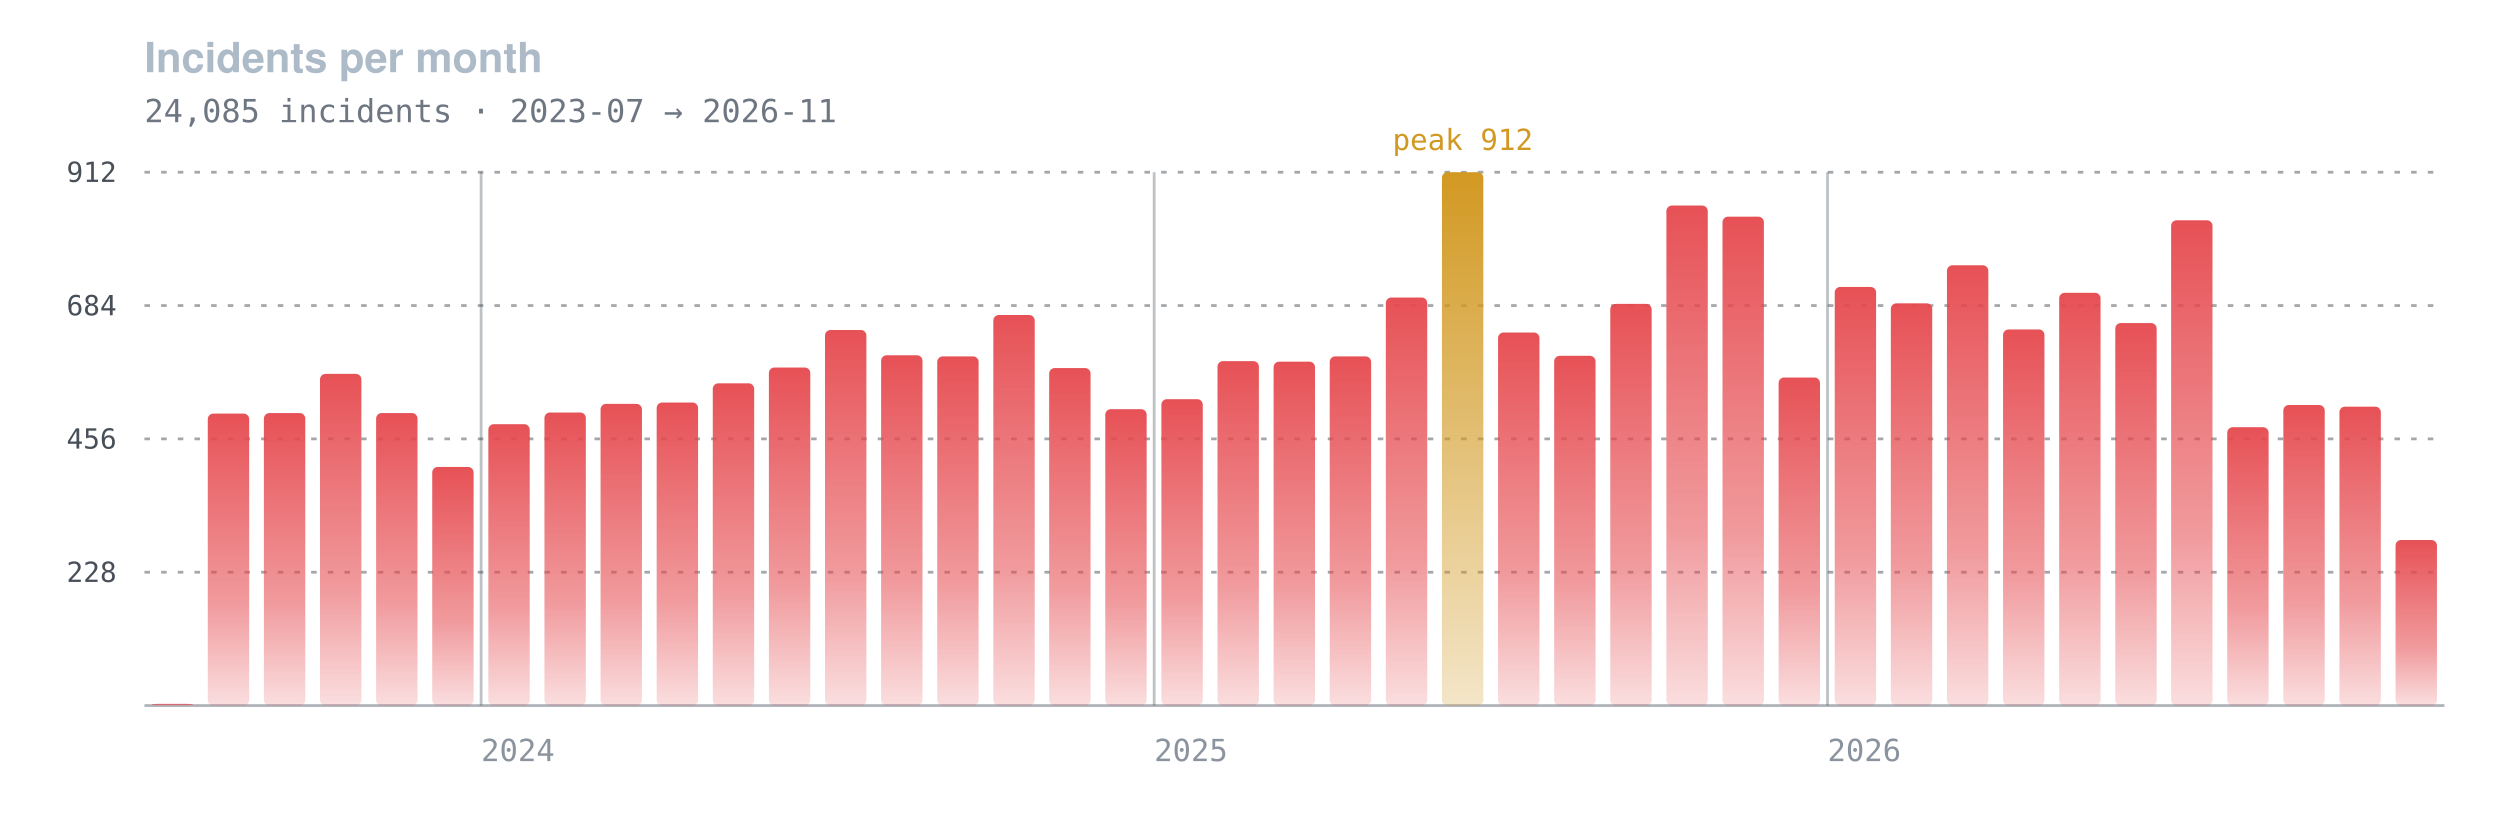
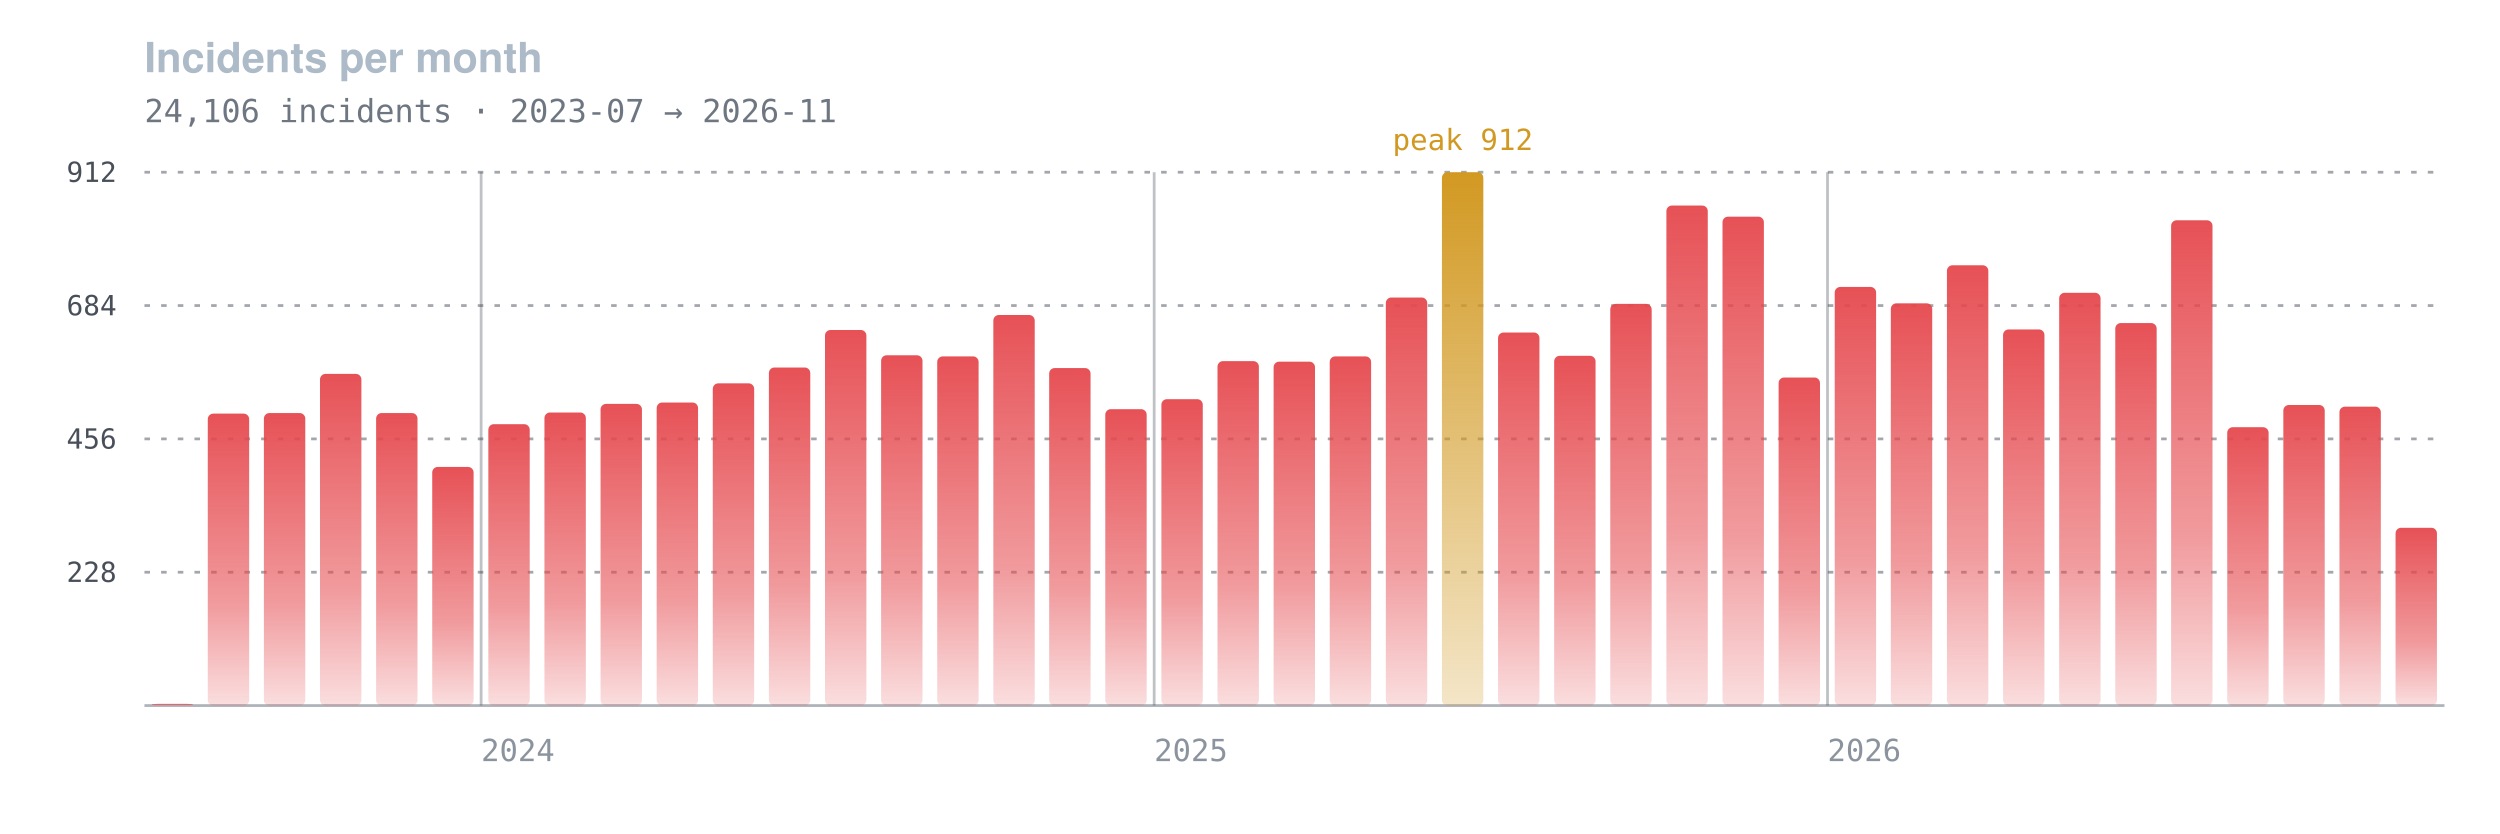
<svg xmlns="http://www.w3.org/2000/svg" viewBox="0 0 900 300" width="900" height="300" role="img">
  <defs>
    <linearGradient id="bg" x1="0" y1="0" x2="0" y2="1">
      <stop offset="0%" stop-color="#e5484d" stop-opacity="0.95" />
      <stop offset="65%" stop-color="#e5484d" stop-opacity="0.55" />
      <stop offset="100%" stop-color="#e5484d" stop-opacity="0.18" />
    </linearGradient>
    <linearGradient id="pk" x1="0" y1="0" x2="0" y2="1">
      <stop offset="0%" stop-color="#d29922" stop-opacity="1" />
      <stop offset="100%" stop-color="#d29922" stop-opacity="0.25" />
    </linearGradient>
  </defs>
  <text x="52" y="26" fill="#adbac7" font-size="15" font-family="-apple-system,BlinkMacSystemFont,Segoe UI,Helvetica,Arial,sans-serif" font-weight="600">Incidents per month</text>
-   <text x="52" y="44" fill="#6e7681" font-size="11.5" font-family="ui-monospace,SFMono-Regular,Menlo,Consolas,monospace">24,085 incidents · 2023-07 → 2026-11</text>
+   <text x="52" y="44" fill="#6e7681" font-size="11.5" font-family="ui-monospace,SFMono-Regular,Menlo,Consolas,monospace">24,106 incidents · 2023-07 → 2026-11</text>
  <line x1="52" y1="206.0" x2="880" y2="206.0" stroke="#484f58" stroke-width="1" stroke-dasharray="2 4" opacity="0.5" />
  <text x="42" y="209.5" fill="#484f58" font-size="10" font-family="ui-monospace,SFMono-Regular,Menlo,Consolas,monospace" text-anchor="end">228</text>
  <line x1="52" y1="158.0" x2="880" y2="158.0" stroke="#484f58" stroke-width="1" stroke-dasharray="2 4" opacity="0.5" />
  <text x="42" y="161.5" fill="#484f58" font-size="10" font-family="ui-monospace,SFMono-Regular,Menlo,Consolas,monospace" text-anchor="end">456</text>
  <line x1="52" y1="110.0" x2="880" y2="110.0" stroke="#484f58" stroke-width="1" stroke-dasharray="2 4" opacity="0.5" />
  <text x="42" y="113.5" fill="#484f58" font-size="10" font-family="ui-monospace,SFMono-Regular,Menlo,Consolas,monospace" text-anchor="end">684</text>
  <line x1="52" y1="62.0" x2="880" y2="62.0" stroke="#484f58" stroke-width="1" stroke-dasharray="2 4" opacity="0.5" />
  <text x="42" y="65.5" fill="#484f58" font-size="10" font-family="ui-monospace,SFMono-Regular,Menlo,Consolas,monospace" text-anchor="end">912</text>
  <line x1="52" y1="254" x2="880" y2="254" stroke="#6e7681" stroke-width="1" opacity="0.55" />
  <rect x="54.6" y="253.4" width="14.9" height="0.6" rx="2" fill="url(#bg)" />
  <rect x="74.8" y="148.9" width="14.9" height="105.1" rx="2" fill="url(#bg)" />
  <rect x="95.0" y="148.7" width="14.9" height="105.3" rx="2" fill="url(#bg)" />
  <rect x="115.2" y="134.6" width="14.9" height="119.4" rx="2" fill="url(#bg)" />
  <rect x="135.4" y="148.7" width="14.9" height="105.3" rx="2" fill="url(#bg)" />
  <rect x="155.6" y="168.1" width="14.9" height="85.9" rx="2" fill="url(#bg)" />
  <rect x="175.8" y="152.7" width="14.9" height="101.3" rx="2" fill="url(#bg)" />
  <line x1="173.2" y1="62" x2="173.2" y2="254" stroke="#484f58" stroke-width="1" opacity="0.35" />
  <text x="173.2" y="274" fill="#8b949e" font-size="11" font-family="ui-monospace,SFMono-Regular,Menlo,Consolas,monospace">2024</text>
  <rect x="196.0" y="148.5" width="14.9" height="105.5" rx="2" fill="url(#bg)" />
  <rect x="216.2" y="145.4" width="14.9" height="108.6" rx="2" fill="url(#bg)" />
  <rect x="236.4" y="144.9" width="14.9" height="109.1" rx="2" fill="url(#bg)" />
  <rect x="256.6" y="138.0" width="14.9" height="116.0" rx="2" fill="url(#bg)" />
  <rect x="276.8" y="132.3" width="14.9" height="121.7" rx="2" fill="url(#bg)" />
  <rect x="297.0" y="118.8" width="14.9" height="135.2" rx="2" fill="url(#bg)" />
  <rect x="317.2" y="127.9" width="14.9" height="126.1" rx="2" fill="url(#bg)" />
  <rect x="337.4" y="128.3" width="14.9" height="125.7" rx="2" fill="url(#bg)" />
  <rect x="357.6" y="113.4" width="14.9" height="140.6" rx="2" fill="url(#bg)" />
  <rect x="377.7" y="132.5" width="14.9" height="121.5" rx="2" fill="url(#bg)" />
  <rect x="397.9" y="147.3" width="14.9" height="106.7" rx="2" fill="url(#bg)" />
  <rect x="418.1" y="143.7" width="14.9" height="110.3" rx="2" fill="url(#bg)" />
  <line x1="415.5" y1="62" x2="415.5" y2="254" stroke="#484f58" stroke-width="1" opacity="0.35" />
  <text x="415.5" y="274" fill="#8b949e" font-size="11" font-family="ui-monospace,SFMono-Regular,Menlo,Consolas,monospace">2025</text>
  <rect x="438.3" y="130.0" width="14.9" height="124.0" rx="2" fill="url(#bg)" />
  <rect x="458.5" y="130.2" width="14.9" height="123.8" rx="2" fill="url(#bg)" />
  <rect x="478.7" y="128.3" width="14.9" height="125.7" rx="2" fill="url(#bg)" />
  <rect x="498.9" y="107.1" width="14.9" height="146.9" rx="2" fill="url(#bg)" />
  <rect x="519.1" y="62.0" width="14.9" height="192.0" rx="2" fill="url(#pk)" />
  <rect x="539.3" y="119.7" width="14.9" height="134.3" rx="2" fill="url(#bg)" />
  <rect x="559.5" y="128.1" width="14.9" height="125.9" rx="2" fill="url(#bg)" />
  <rect x="579.7" y="109.4" width="14.9" height="144.6" rx="2" fill="url(#bg)" />
  <rect x="599.9" y="74.0" width="14.9" height="180.0" rx="2" fill="url(#bg)" />
  <rect x="620.1" y="78.0" width="14.9" height="176.0" rx="2" fill="url(#bg)" />
  <rect x="640.3" y="135.9" width="14.9" height="118.1" rx="2" fill="url(#bg)" />
  <rect x="660.5" y="103.3" width="14.9" height="150.7" rx="2" fill="url(#bg)" />
  <line x1="657.9" y1="62" x2="657.9" y2="254" stroke="#484f58" stroke-width="1" opacity="0.35" />
  <text x="657.9" y="274" fill="#8b949e" font-size="11" font-family="ui-monospace,SFMono-Regular,Menlo,Consolas,monospace">2026</text>
  <rect x="680.7" y="109.2" width="14.9" height="144.8" rx="2" fill="url(#bg)" />
  <rect x="700.9" y="95.5" width="14.9" height="158.5" rx="2" fill="url(#bg)" />
  <rect x="721.1" y="118.6" width="14.9" height="135.4" rx="2" fill="url(#bg)" />
  <rect x="741.3" y="105.4" width="14.9" height="148.6" rx="2" fill="url(#bg)" />
  <rect x="761.5" y="116.3" width="14.9" height="137.7" rx="2" fill="url(#bg)" />
  <rect x="781.6" y="79.3" width="14.9" height="174.7" rx="2" fill="url(#bg)" />
  <rect x="801.8" y="153.8" width="14.9" height="100.2" rx="2" fill="url(#bg)" />
  <rect x="822.0" y="145.8" width="14.9" height="108.2" rx="2" fill="url(#bg)" />
  <rect x="842.2" y="146.4" width="14.9" height="107.6" rx="2" fill="url(#bg)" />
-   <rect x="862.4" y="194.4" width="14.9" height="59.6" rx="2" fill="url(#bg)" />
+   <rect x="862.4" y="190.0" width="14.9" height="64.0" rx="2" fill="url(#bg)" />
  <text x="526.6" y="54.0" fill="#d29922" font-size="10.5" font-family="ui-monospace,SFMono-Regular,Menlo,Consolas,monospace" text-anchor="middle">peak 912</text>
</svg>
